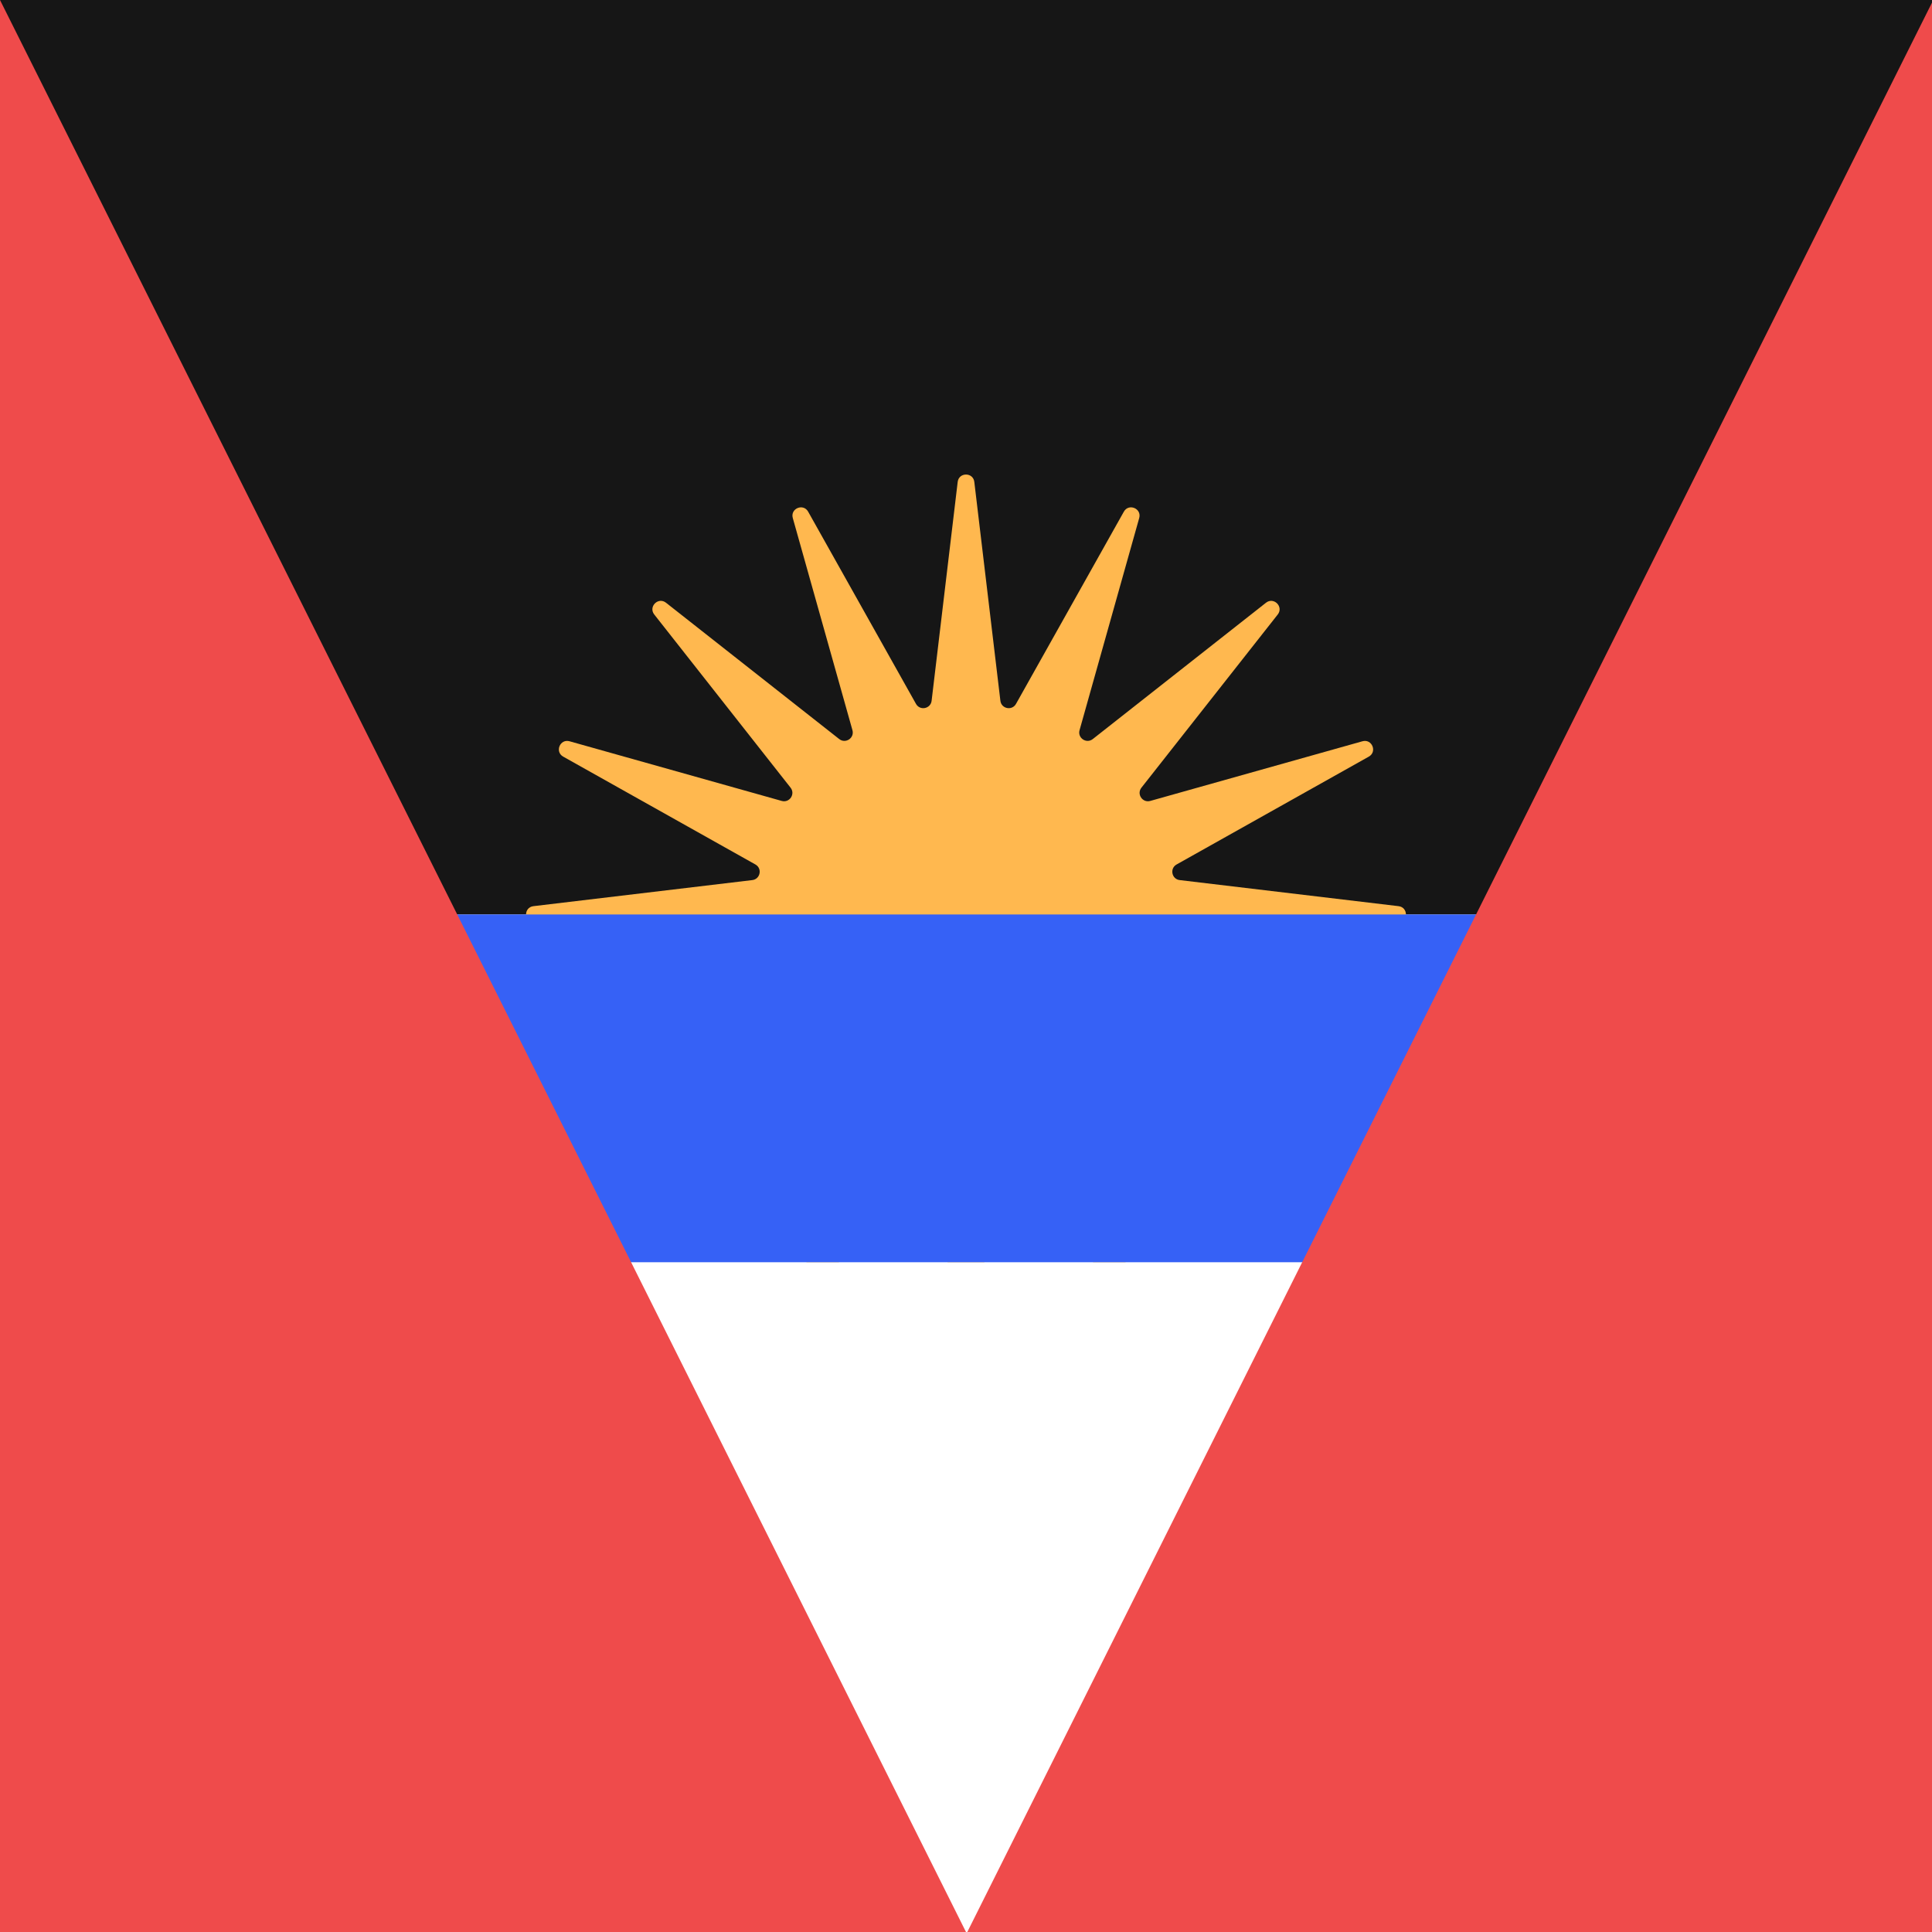
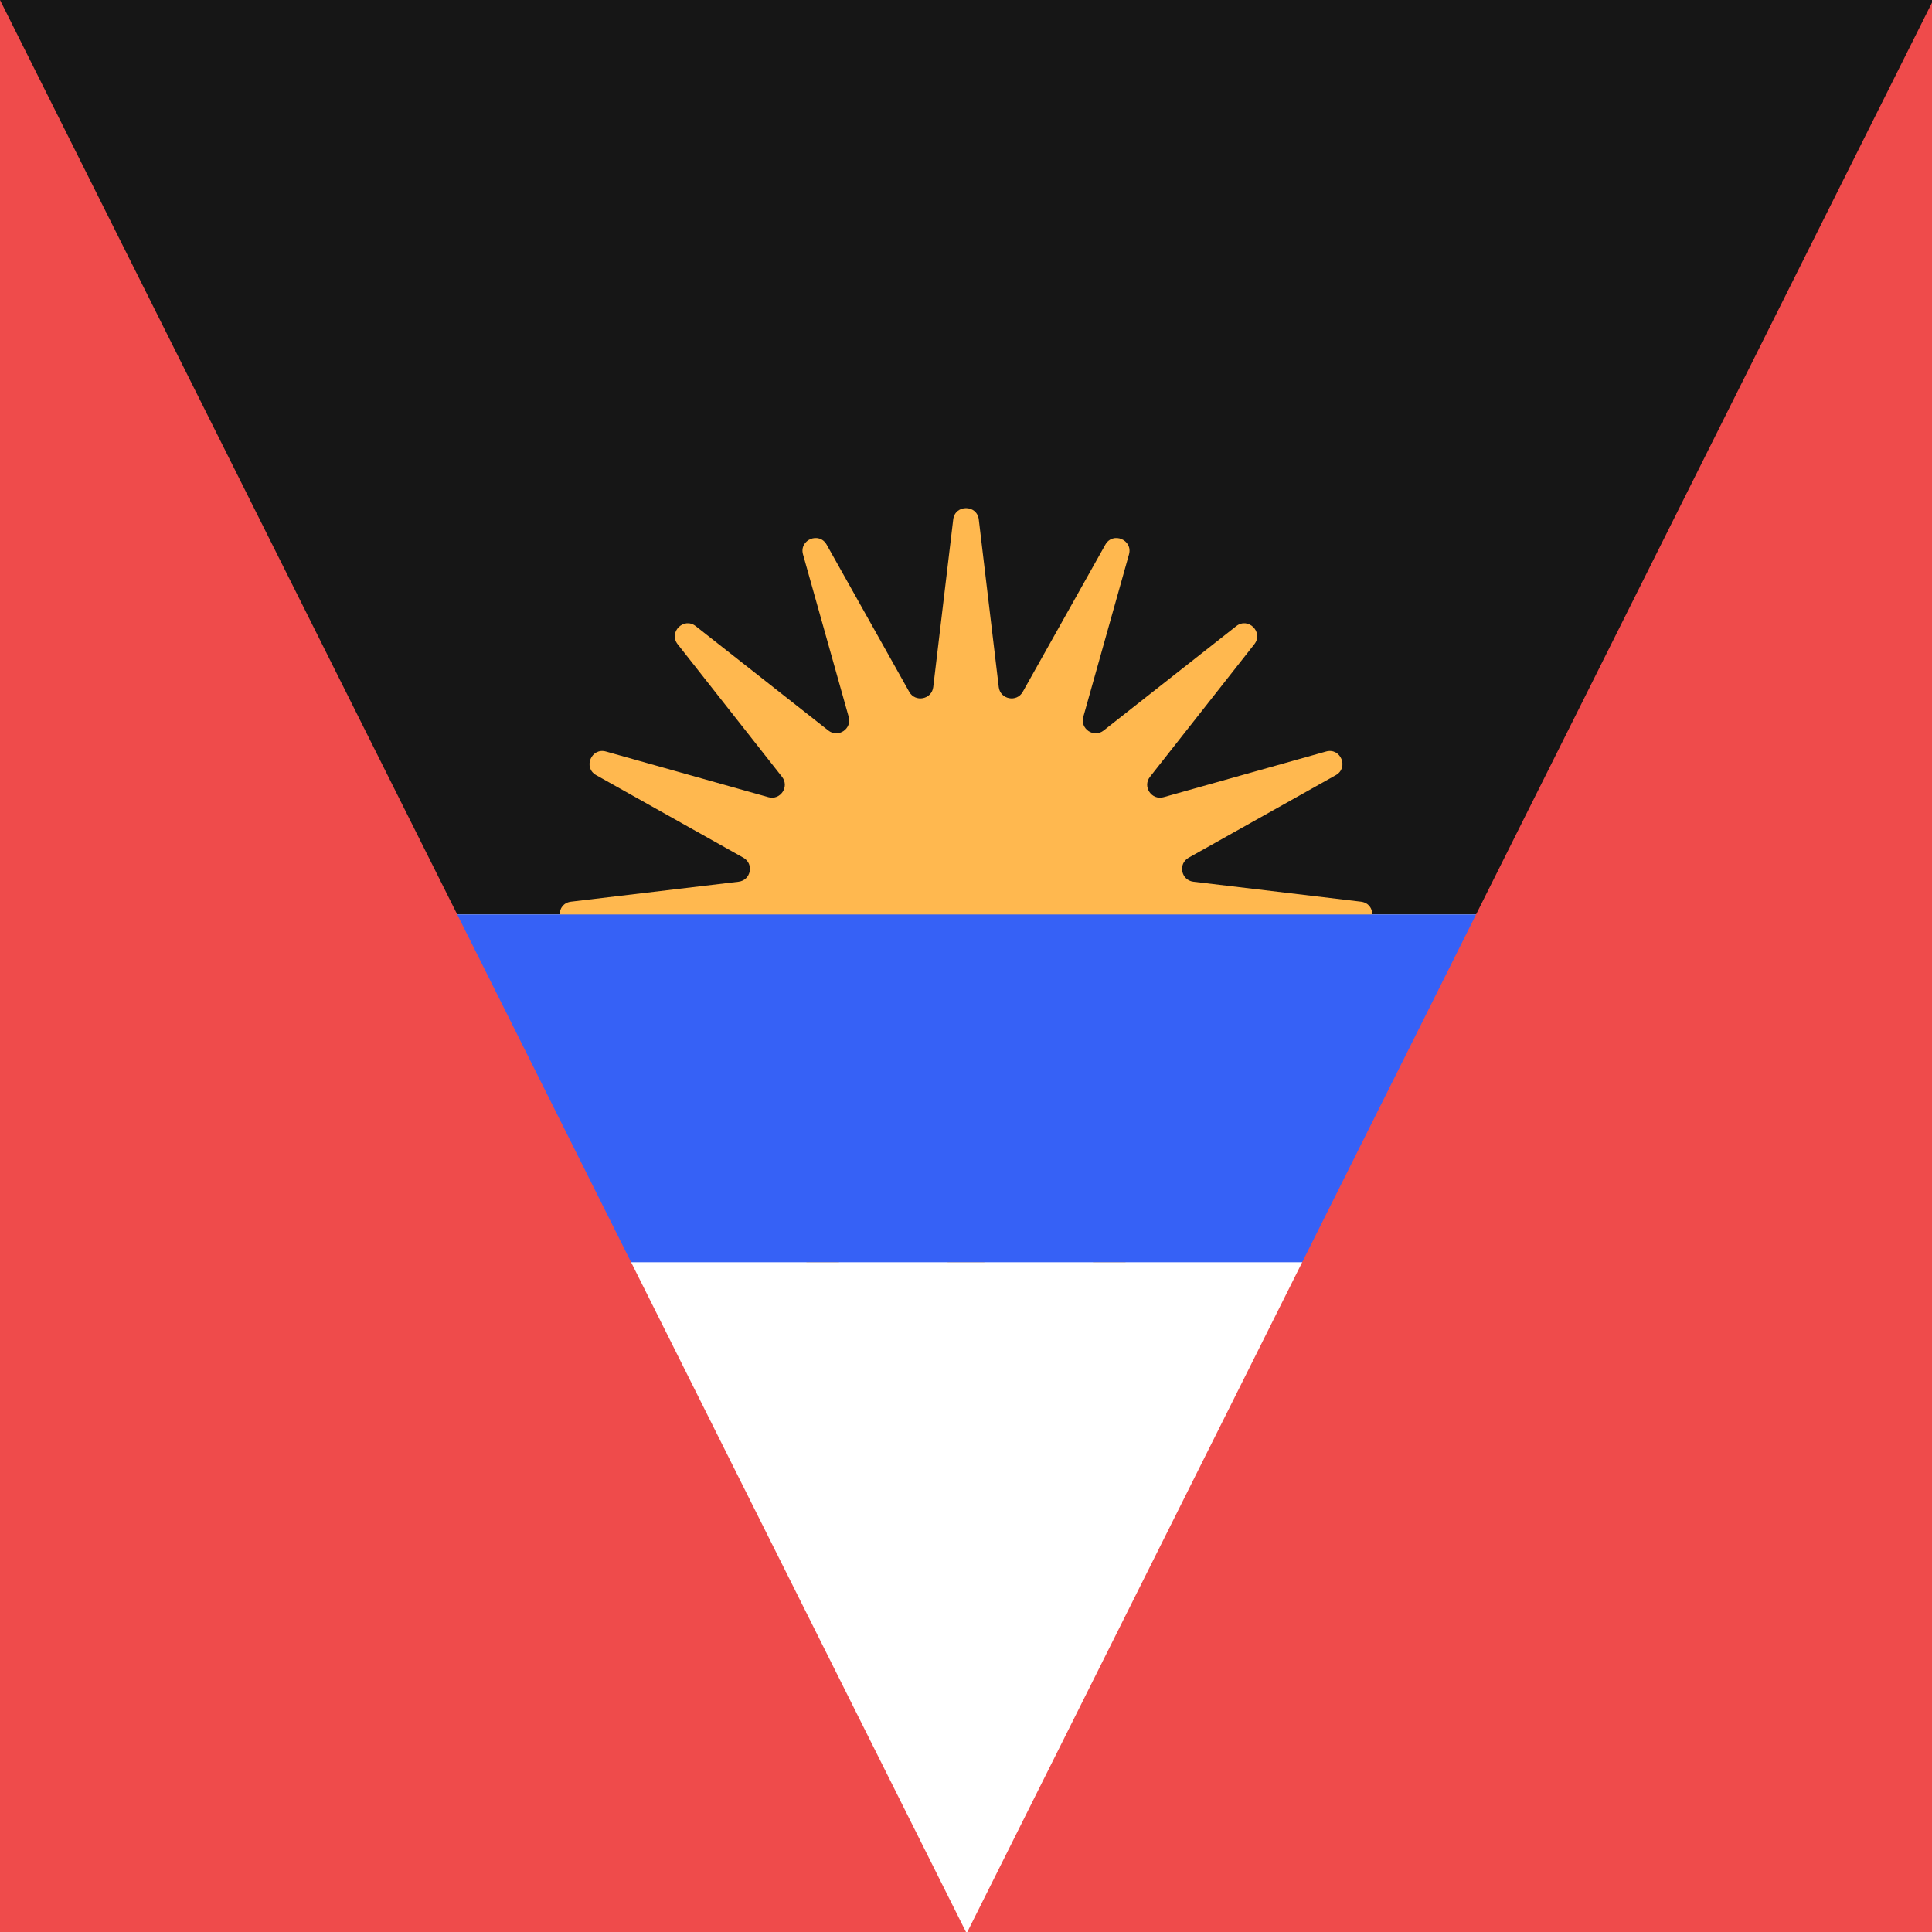
<svg xmlns="http://www.w3.org/2000/svg" width="300" height="300" viewBox="0 0 300 300" fill="none">
  <g clip-path="url(#clip0_118_14)">
    <rect width="300" height="300" fill="white" />
    <rect x="500" y="300" width="500" height="300" transform="rotate(-180 500 300)" fill="white" />
    <rect x="300" y="142" width="300" height="142" transform="rotate(-180 300 142)" fill="#161616" />
-     <path d="M148.709 74.833C148.891 73.305 151.109 73.305 151.291 74.833L155.34 108.817C155.489 110.066 157.149 110.397 157.765 109.299L174.511 79.452C175.264 78.11 177.313 78.958 176.896 80.44L167.632 113.386C167.292 114.598 168.699 115.538 169.688 114.76L196.581 93.593C197.791 92.641 199.359 94.209 198.407 95.419L177.24 122.312C176.462 123.301 177.402 124.708 178.614 124.368L211.56 115.104C213.042 114.687 213.89 116.736 212.548 117.489L182.701 134.235C181.603 134.851 181.934 136.511 183.183 136.66L217.167 140.709C218.695 140.891 218.695 143.109 217.167 143.291L183.183 147.34C181.934 147.489 181.603 149.149 182.701 149.765L212.548 166.511C213.89 167.264 213.042 169.313 211.56 168.896L178.614 159.632C177.402 159.292 176.462 160.699 177.24 161.688L198.407 188.581C199.359 189.791 197.791 191.359 196.581 190.407L169.688 169.24C168.699 168.462 167.292 169.402 167.632 170.614L176.896 203.56C177.313 205.042 175.264 205.89 174.511 204.548L157.765 174.701C157.149 173.603 155.489 173.934 155.34 175.183L151.291 209.167C151.109 210.695 148.891 210.695 148.709 209.167L144.66 175.183C144.511 173.934 142.851 173.603 142.235 174.701L125.489 204.548C124.736 205.89 122.687 205.042 123.104 203.56L132.368 170.614C132.708 169.402 131.301 168.462 130.312 169.24L103.419 190.407C102.209 191.359 100.641 189.791 101.593 188.581L122.76 161.688C123.538 160.699 122.598 159.292 121.386 159.632L88.44 168.896C86.959 169.313 86.11 167.264 87.452 166.511L117.299 149.765C118.397 149.149 118.066 147.489 116.817 147.34L82.833 143.291C81.305 143.109 81.305 140.891 82.833 140.709L116.817 136.66C118.066 136.511 118.397 134.851 117.299 134.235L87.452 117.489C86.11 116.736 86.958 114.687 88.44 115.104L121.386 124.368C122.598 124.708 123.538 123.301 122.76 122.312L101.593 95.419C100.641 94.209 102.209 92.641 103.419 93.593L130.312 114.76C131.301 115.538 132.708 114.598 132.368 113.386L123.104 80.44C122.687 78.959 124.736 78.11 125.489 79.452L142.235 109.299C142.851 110.397 144.511 110.066 144.66 108.817L148.709 74.833Z" fill="#FFB84F" />
+     <path d="M148.014 80.667C148.294 78.316 151.706 78.316 151.986 80.667L155.086 106.683C155.315 108.606 157.869 109.114 158.816 107.425L171.636 84.575C172.795 82.51 175.947 83.816 175.306 86.095L168.214 111.318C167.69 113.182 169.855 114.628 171.376 113.431L191.965 97.227C193.826 95.762 196.238 98.174 194.774 100.035L178.569 120.624C177.372 122.145 178.818 124.31 180.682 123.786L205.905 116.694C208.184 116.053 209.49 119.205 207.425 120.364L184.575 133.184C182.886 134.131 183.394 136.685 185.317 136.914L211.333 140.014C213.685 140.294 213.685 143.706 211.333 143.986L185.317 147.086C183.394 147.315 182.886 149.869 184.575 150.816L207.425 163.636C209.49 164.795 208.184 167.947 205.905 167.306L180.682 160.214C178.818 159.69 177.372 161.855 178.569 163.376L194.774 183.965C196.238 185.826 193.826 188.238 191.965 186.774L171.376 170.569C169.855 169.372 167.69 170.818 168.214 172.682L175.306 197.905C175.947 200.184 172.795 201.49 171.636 199.425L158.816 176.575C157.869 174.886 155.315 175.394 155.086 177.317L151.986 203.333C151.706 205.685 148.294 205.685 148.014 203.333L144.914 177.317C144.685 175.394 142.131 174.886 141.184 176.575L128.364 199.425C127.205 201.49 124.053 200.184 124.694 197.905L131.786 172.682C132.31 170.818 130.145 169.372 128.624 170.569L108.035 186.774C106.174 188.238 103.762 185.826 105.226 183.965L121.431 163.376C122.628 161.855 121.182 159.69 119.318 160.214L94.095 167.306C91.816 167.947 90.51 164.795 92.575 163.636L115.425 150.816C117.114 149.869 116.606 147.315 114.683 147.086L88.667 143.986C86.316 143.706 86.316 140.294 88.667 140.014L114.683 136.914C116.606 136.685 117.114 134.131 115.425 133.184L92.575 120.364C90.51 119.205 91.816 116.053 94.095 116.694L119.318 123.786C121.182 124.31 122.628 122.145 121.431 120.624L105.226 100.035C103.762 98.174 106.174 95.762 108.035 97.227L128.624 113.431C130.145 114.628 132.31 113.182 131.786 111.318L124.694 86.095C124.053 83.816 127.205 82.51 128.364 84.575L141.184 107.425C142.131 109.114 144.685 108.606 144.914 106.683L148.014 80.667Z" fill="#FFB84F" />
    <rect x="300" y="329" width="300" height="133" transform="rotate(-180 300 329)" fill="white" />
    <rect x="300" y="196" width="300" height="54" transform="rotate(-180 300 196)" fill="#3661F6" />
    <path d="M150 300L-0 300L0 0L150 300Z" fill="#EF4B4B" />
    <path d="M150 300.403L300 300.404L300 0.404L150 300.403Z" fill="#EF4B4B" />
  </g>
  <defs>
    <clipPath id="clip0_118_14">
      <rect width="300" height="300" fill="white" />
    </clipPath>
  </defs>
</svg>
